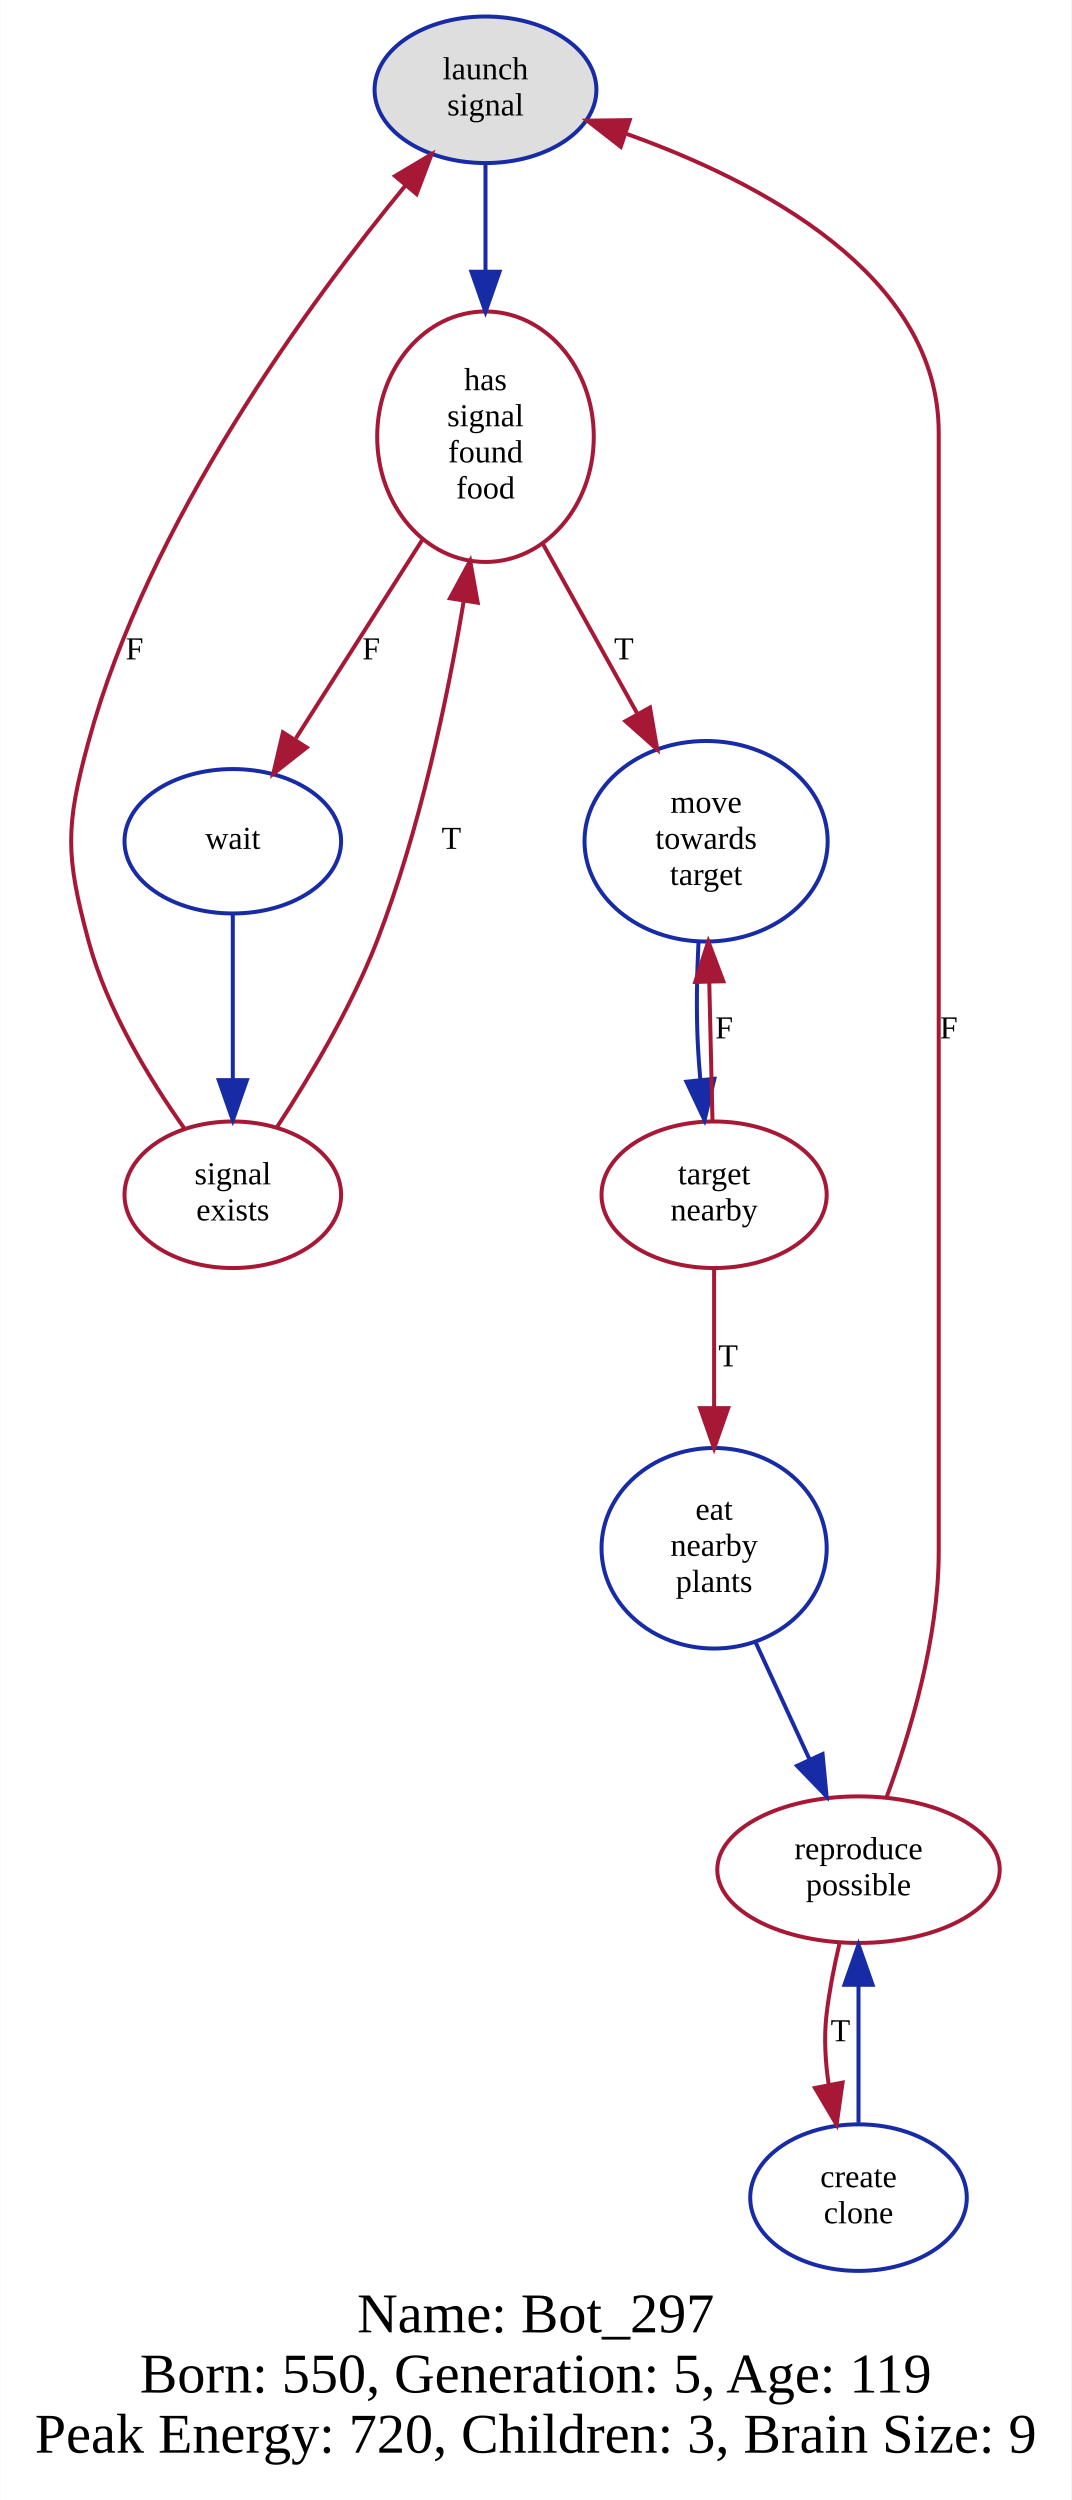
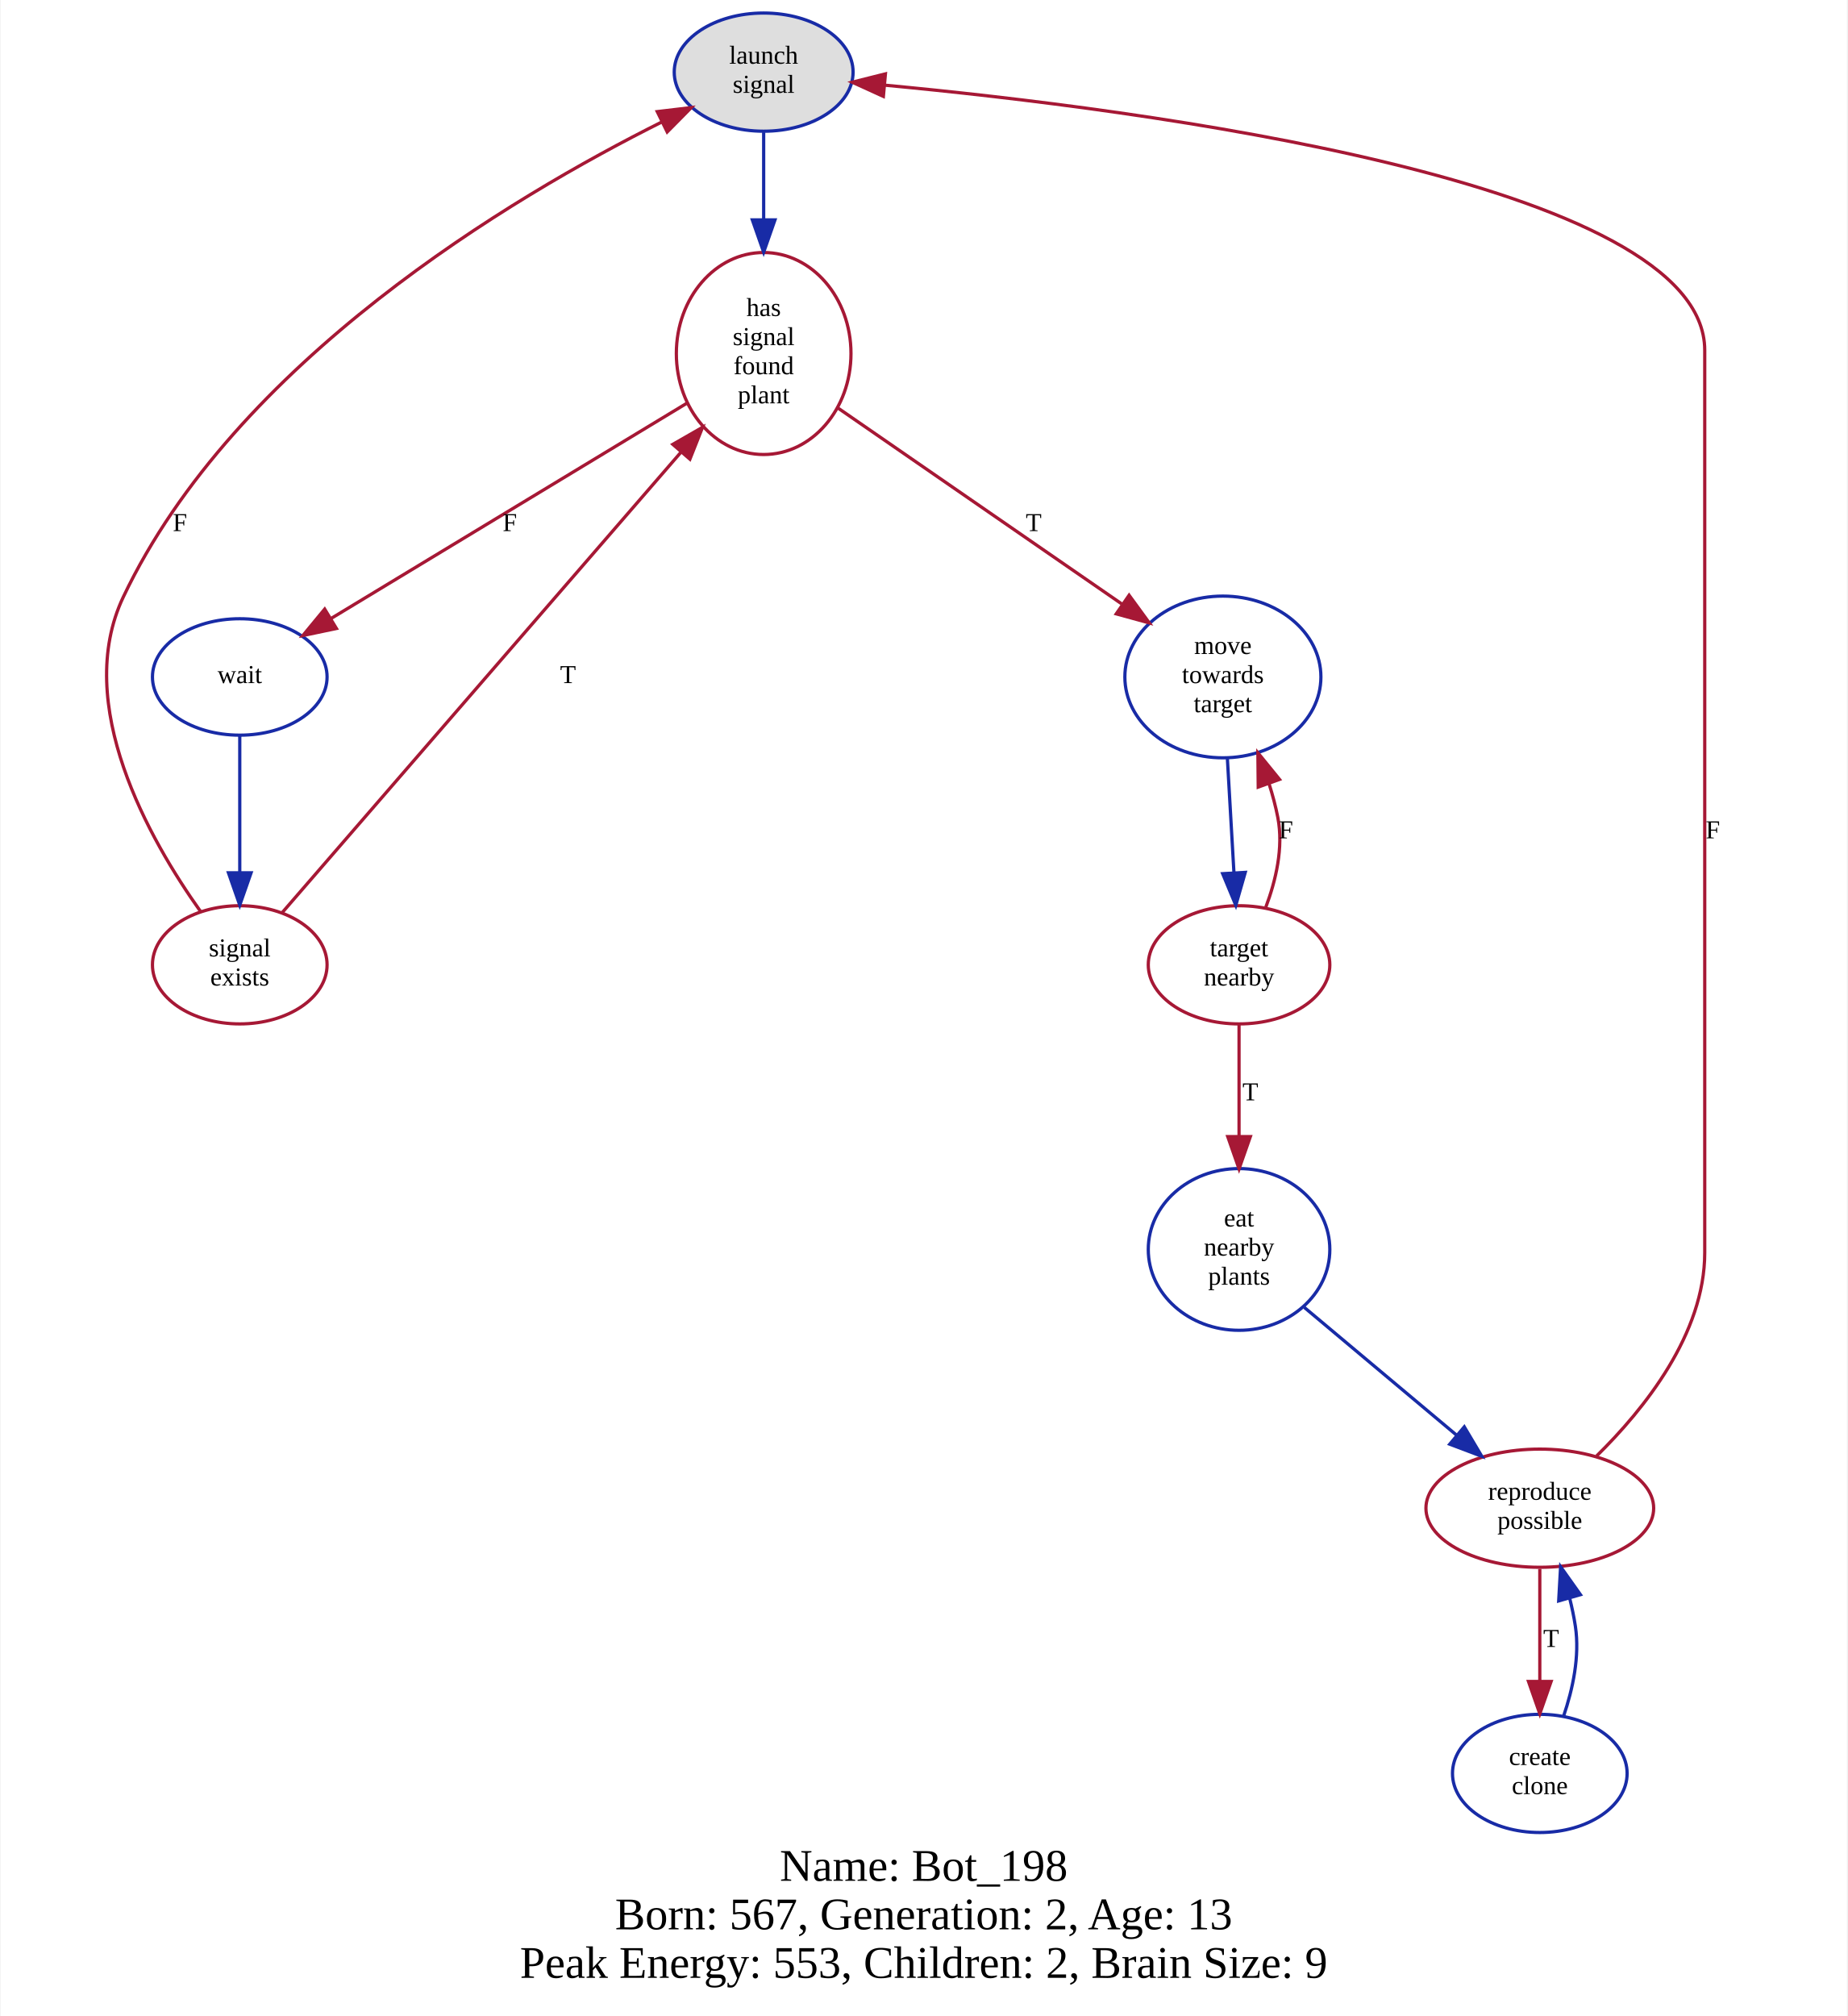
- <svg xmlns="http://www.w3.org/2000/svg" width="267pt" height="623pt" viewBox="0.00 0.00 267.00 623.30">
+ <svg xmlns="http://www.w3.org/2000/svg" width="571pt" height="623pt" viewBox="0.00 0.00 570.92 623.30">
  <g id="graph0" class="graph" transform="scale(1 1) rotate(0) translate(4 619.299)">
-     <polygon fill="white" stroke="none" points="-4,4 -4,-619.299 263,-619.299 263,4 -4,4" />
-     <text text-anchor="middle" x="129.5" y="-37.8" font-family="Times New Roman,serif" font-size="14.00">Name: Bot_297</text>
-     <text text-anchor="middle" x="129.5" y="-22.8" font-family="Times New Roman,serif" font-size="14.00">Born: 550, Generation: 5, Age: 119</text>
-     <text text-anchor="middle" x="129.5" y="-7.8" font-family="Times New Roman,serif" font-size="14.00">Peak Energy: 720, Children: 3, Brain Size: 9</text>
+     <polygon fill="white" stroke="none" points="-4,4 -4,-619.299 566.916,-619.299 566.916,4 -4,4" />
+     <text text-anchor="middle" x="281.458" y="-37.8" font-family="Times New Roman,serif" font-size="14.00">Name: Bot_198</text>
+     <text text-anchor="middle" x="281.458" y="-22.8" font-family="Times New Roman,serif" font-size="14.00">Born: 567, Generation: 2, Age: 13</text>
+     <text text-anchor="middle" x="281.458" y="-7.8" font-family="Times New Roman,serif" font-size="14.00">Peak Energy: 553, Children: 2, Brain Size: 9</text>
    <g id="node1" class="node">
-       <ellipse fill="#dedede" stroke="#182ba6" cx="116.977" cy="-596.914" rx="27.654" ry="18.27" />
-       <text text-anchor="middle" x="116.977" y="-599.514" font-family="Times New Roman,serif" font-size="8.00">launch</text>
-       <text text-anchor="middle" x="116.977" y="-590.514" font-family="Times New Roman,serif" font-size="8.00">signal</text>
+       <ellipse fill="#dedede" stroke="#182ba6" cx="231.963" cy="-597" rx="27.654" ry="18.27" />
+       <text text-anchor="middle" x="231.963" y="-599.6" font-family="Times New Roman,serif" font-size="8.00">launch</text>
+       <text text-anchor="middle" x="231.963" y="-590.6" font-family="Times New Roman,serif" font-size="8.00">signal</text>
    </g>
    <g id="node4" class="node">
-       <ellipse fill="none" stroke="#a61835" cx="116.977" cy="-510.416" rx="27" ry="31.226" />
-       <text text-anchor="middle" x="116.977" y="-522.016" font-family="Times New Roman,serif" font-size="8.00">has</text>
-       <text text-anchor="middle" x="116.977" y="-513.016" font-family="Times New Roman,serif" font-size="8.00">signal</text>
-       <text text-anchor="middle" x="116.977" y="-504.016" font-family="Times New Roman,serif" font-size="8.00">found</text>
-       <text text-anchor="middle" x="116.977" y="-495.016" font-family="Times New Roman,serif" font-size="8.00">food</text>
+       <ellipse fill="none" stroke="#a61835" cx="231.963" cy="-510" rx="27" ry="31.226" />
+       <text text-anchor="middle" x="231.963" y="-521.6" font-family="Times New Roman,serif" font-size="8.00">has</text>
+       <text text-anchor="middle" x="231.963" y="-512.6" font-family="Times New Roman,serif" font-size="8.00">signal</text>
+       <text text-anchor="middle" x="231.963" y="-503.6" font-family="Times New Roman,serif" font-size="8.00">found</text>
+       <text text-anchor="middle" x="231.963" y="-494.6" font-family="Times New Roman,serif" font-size="8.00">plant</text>
    </g>
    <g id="edge1" class="edge">
-       <path fill="none" stroke="#182ba6" d="M116.977,-578.406C116.977,-570.596 116.977,-561.045 116.977,-551.628" />
-       <polygon fill="#182ba6" stroke="#182ba6" points="120.478,-551.553 116.977,-541.553 113.478,-551.553 120.478,-551.553" />
+       <path fill="none" stroke="#182ba6" d="M231.963,-578.388C231.963,-570.532 231.963,-560.923 231.963,-551.451" />
+       <polygon fill="#182ba6" stroke="#182ba6" points="235.463,-551.316 231.963,-541.316 228.463,-551.316 235.463,-551.316" />
    </g>
    <g id="node2" class="node">
-       <ellipse fill="none" stroke="#a61835" cx="209.977" cy="-153.154" rx="35.211" ry="18.27" />
-       <text text-anchor="middle" x="209.977" y="-155.754" font-family="Times New Roman,serif" font-size="8.00">reproduce</text>
-       <text text-anchor="middle" x="209.977" y="-146.754" font-family="Times New Roman,serif" font-size="8.00">possible</text>
+       <ellipse fill="none" stroke="#a61835" cx="471.963" cy="-153" rx="35.211" ry="18.27" />
+       <text text-anchor="middle" x="471.963" y="-155.6" font-family="Times New Roman,serif" font-size="8.00">reproduce</text>
+       <text text-anchor="middle" x="471.963" y="-146.6" font-family="Times New Roman,serif" font-size="8.00">possible</text>
    </g>
    <g id="edge3" class="edge">
-       <path fill="none" stroke="#a61835" d="M216.972,-171.212C222.74,-186.83 229.977,-210.724 229.977,-232.288 229.977,-511.416 229.977,-511.416 229.977,-511.416 229.977,-550.821 185.361,-574.068 152.199,-585.904" />
-       <polygon fill="#a61835" stroke="#a61835" points="150.702,-582.714 142.337,-589.216 152.931,-589.35 150.702,-582.714" />
-       <text text-anchor="middle" x="232.477" y="-360.406" font-family="Times New Roman,serif" font-size="8.00">F</text>
+       <path fill="none" stroke="#a61835" d="M489.515,-169.133C504.267,-183.618 522.963,-206.922 522.963,-232 522.963,-511 522.963,-511 522.963,-511 522.963,-563.259 347.857,-585.589 269.311,-592.977" />
+       <polygon fill="#a61835" stroke="#a61835" points="268.982,-589.493 259.34,-593.883 269.616,-596.464 268.982,-589.493" />
+       <text text-anchor="middle" x="525.463" y="-360.1" font-family="Times New Roman,serif" font-size="8.00">F</text>
    </g>
    <g id="node3" class="node">
-       <ellipse fill="none" stroke="#182ba6" cx="209.977" cy="-71.385" rx="27" ry="18.27" />
-       <text text-anchor="middle" x="209.977" y="-73.985" font-family="Times New Roman,serif" font-size="8.00">create</text>
-       <text text-anchor="middle" x="209.977" y="-64.985" font-family="Times New Roman,serif" font-size="8.00">clone</text>
+       <ellipse fill="none" stroke="#182ba6" cx="471.963" cy="-71" rx="27" ry="18.27" />
+       <text text-anchor="middle" x="471.963" y="-73.6" font-family="Times New Roman,serif" font-size="8.00">create</text>
+       <text text-anchor="middle" x="471.963" y="-64.6" font-family="Times New Roman,serif" font-size="8.00">clone</text>
    </g>
    <g id="edge2" class="edge">
-       <path fill="none" stroke="#a61835" d="M205.21,-134.647C203.887,-128.987 202.634,-122.653 201.977,-116.77 201.348,-111.128 201.716,-105.122 202.568,-99.41" />
-       <polygon fill="#a61835" stroke="#a61835" points="206.004,-100.079 204.512,-89.59 199.137,-98.72 206.004,-100.079" />
-       <text text-anchor="middle" x="205.477" y="-110.37" font-family="Times New Roman,serif" font-size="8.00">T</text>
+       <path fill="none" stroke="#a61835" d="M471.963,-134.245C471.963,-124.025 471.963,-110.963 471.963,-99.446" />
+       <polygon fill="#a61835" stroke="#a61835" points="475.463,-99.43 471.963,-89.43 468.463,-99.43 475.463,-99.43" />
+       <text text-anchor="middle" x="475.463" y="-110.1" font-family="Times New Roman,serif" font-size="8.00">T</text>
    </g>
    <g id="edge4" class="edge">
-       <path fill="none" stroke="#182ba6" d="M209.977,-90.039C209.977,-100.047 209.977,-112.8 209.977,-124.143" />
-       <polygon fill="#182ba6" stroke="#182ba6" points="206.478,-124.451 209.977,-134.451 213.478,-124.451 206.478,-124.451" />
+       <path fill="none" stroke="#182ba6" d="M479.332,-88.758C482.142,-97.035 484.369,-107.215 482.963,-116.5 482.529,-119.371 481.907,-122.329 481.177,-125.256" />
+       <polygon fill="#182ba6" stroke="#182ba6" points="477.802,-124.331 478.396,-134.909 484.528,-126.269 477.802,-124.331" />
    </g>
    <g id="node5" class="node">
-       <ellipse fill="none" stroke="#182ba6" cx="53.977" cy="-409.555" rx="27" ry="18" />
-       <text text-anchor="middle" x="53.977" y="-407.655" font-family="Times New Roman,serif" font-size="8.00">wait</text>
+       <ellipse fill="none" stroke="#182ba6" cx="69.963" cy="-410" rx="27" ry="18" />
+       <text text-anchor="middle" x="69.963" y="-408.1" font-family="Times New Roman,serif" font-size="8.00">wait</text>
    </g>
    <g id="edge6" class="edge">
-       <path fill="none" stroke="#a61835" d="M101.404,-484.979C91.748,-469.826 79.383,-450.422 69.699,-435.226" />
-       <polygon fill="#a61835" stroke="#a61835" points="72.39,-432.936 64.064,-426.384 66.487,-436.698 72.39,-432.936" />
-       <text text-anchor="middle" x="88.477" y="-454.904" font-family="Times New Roman,serif" font-size="8.00">F</text>
+       <path fill="none" stroke="#a61835" d="M208.407,-494.75C179.175,-477.066 129.376,-446.941 98.148,-428.05" />
+       <polygon fill="#a61835" stroke="#a61835" points="99.848,-424.988 89.48,-422.807 96.225,-430.977 99.848,-424.988" />
+       <text text-anchor="middle" x="153.463" y="-455.1" font-family="Times New Roman,serif" font-size="8.00">F</text>
    </g>
    <g id="node6" class="node">
-       <ellipse fill="none" stroke="#182ba6" cx="171.977" cy="-409.555" rx="30.311" ry="25" />
-       <text text-anchor="middle" x="171.977" y="-416.655" font-family="Times New Roman,serif" font-size="8.00">move</text>
-       <text text-anchor="middle" x="171.977" y="-407.655" font-family="Times New Roman,serif" font-size="8.00">towards</text>
-       <text text-anchor="middle" x="171.977" y="-398.655" font-family="Times New Roman,serif" font-size="8.00">target</text>
+       <ellipse fill="none" stroke="#182ba6" cx="373.963" cy="-410" rx="30.311" ry="25" />
+       <text text-anchor="middle" x="373.963" y="-417.1" font-family="Times New Roman,serif" font-size="8.00">move</text>
+       <text text-anchor="middle" x="373.963" y="-408.1" font-family="Times New Roman,serif" font-size="8.00">towards</text>
+       <text text-anchor="middle" x="373.963" y="-399.1" font-family="Times New Roman,serif" font-size="8.00">target</text>
    </g>
    <g id="edge5" class="edge">
-       <path fill="none" stroke="#a61835" d="M131.284,-483.7C138.474,-470.777 147.24,-455.021 154.792,-441.446" />
-       <polygon fill="#a61835" stroke="#a61835" points="157.989,-442.898 159.792,-432.458 151.872,-439.495 157.989,-442.898" />
-       <text text-anchor="middle" x="151.477" y="-454.904" font-family="Times New Roman,serif" font-size="8.00">T</text>
+       <path fill="none" stroke="#a61835" d="M254.778,-493.255C278.586,-476.824 316.079,-450.948 342.649,-432.611" />
+       <polygon fill="#a61835" stroke="#a61835" points="344.963,-435.267 351.205,-426.706 340.987,-429.506 344.963,-435.267" />
+       <text text-anchor="middle" x="315.463" y="-455.1" font-family="Times New Roman,serif" font-size="8.00">T</text>
    </g>
    <g id="node9" class="node">
-       <ellipse fill="none" stroke="#a61835" cx="53.977" cy="-321.421" rx="27" ry="18.27" />
-       <text text-anchor="middle" x="53.977" y="-324.021" font-family="Times New Roman,serif" font-size="8.00">signal</text>
-       <text text-anchor="middle" x="53.977" y="-315.021" font-family="Times New Roman,serif" font-size="8.00">exists</text>
+       <ellipse fill="none" stroke="#a61835" cx="69.963" cy="-321" rx="27" ry="18.27" />
+       <text text-anchor="middle" x="69.963" y="-323.6" font-family="Times New Roman,serif" font-size="8.00">signal</text>
+       <text text-anchor="middle" x="69.963" y="-314.6" font-family="Times New Roman,serif" font-size="8.00">exists</text>
    </g>
    <g id="edge7" class="edge">
-       <path fill="none" stroke="#182ba6" d="M53.977,-391.538C53.977,-379.777 53.977,-363.866 53.977,-350.274" />
-       <polygon fill="#182ba6" stroke="#182ba6" points="57.477,-349.995 53.977,-339.995 50.477,-349.995 57.477,-349.995" />
+       <path fill="none" stroke="#182ba6" d="M69.963,-391.812C69.963,-379.736 69.963,-363.328 69.963,-349.453" />
+       <polygon fill="#182ba6" stroke="#182ba6" points="73.463,-349.45 69.963,-339.45 66.463,-349.451 73.463,-349.45" />
    </g>
    <g id="node7" class="node">
-       <ellipse fill="none" stroke="#a61835" cx="173.977" cy="-321.421" rx="28.07" ry="18.27" />
-       <text text-anchor="middle" x="173.977" y="-324.021" font-family="Times New Roman,serif" font-size="8.00">target</text>
-       <text text-anchor="middle" x="173.977" y="-315.021" font-family="Times New Roman,serif" font-size="8.00">nearby</text>
+       <ellipse fill="none" stroke="#a61835" cx="378.963" cy="-321" rx="28.07" ry="18.27" />
+       <text text-anchor="middle" x="378.963" y="-323.6" font-family="Times New Roman,serif" font-size="8.00">target</text>
+       <text text-anchor="middle" x="378.963" y="-314.6" font-family="Times New Roman,serif" font-size="8.00">nearby</text>
    </g>
    <g id="edge8" class="edge">
-       <path fill="none" stroke="#182ba6" d="M170.102,-384.794C169.678,-376.279 169.481,-366.61 169.977,-357.806 170.12,-355.268 170.321,-352.632 170.556,-349.995" />
-       <polygon fill="#182ba6" stroke="#182ba6" points="174.04,-350.335 171.592,-340.027 167.077,-349.611 174.04,-350.335" />
+       <path fill="none" stroke="#182ba6" d="M375.33,-385.227C375.961,-374.247 376.714,-361.139 377.371,-349.712" />
+       <polygon fill="#182ba6" stroke="#182ba6" points="380.884,-349.581 377.963,-339.397 373.895,-349.179 380.884,-349.581" />
    </g>
    <g id="edge10" class="edge">
-       <path fill="none" stroke="#a61835" d="M173.569,-340.004C173.338,-349.941 173.042,-362.705 172.768,-374.519" />
-       <polygon fill="#a61835" stroke="#a61835" points="169.268,-374.483 172.535,-384.562 176.266,-374.646 169.268,-374.483" />
-       <text text-anchor="middle" x="176.477" y="-360.406" font-family="Times New Roman,serif" font-size="8.00">F</text>
+       <path fill="none" stroke="#a61835" d="M387.222,-338.769C390.339,-347.049 392.749,-357.228 390.963,-366.5 390.297,-369.96 389.351,-373.497 388.243,-376.98" />
+       <polygon fill="#a61835" stroke="#a61835" points="384.894,-375.95 384.787,-386.545 391.477,-378.329 384.894,-375.95" />
+       <text text-anchor="middle" x="393.463" y="-360.1" font-family="Times New Roman,serif" font-size="8.00">F</text>
    </g>
    <g id="node8" class="node">
-       <ellipse fill="none" stroke="#182ba6" cx="173.977" cy="-233.288" rx="28.07" ry="25" />
-       <text text-anchor="middle" x="173.977" y="-240.388" font-family="Times New Roman,serif" font-size="8.00">eat</text>
-       <text text-anchor="middle" x="173.977" y="-231.388" font-family="Times New Roman,serif" font-size="8.00">nearby</text>
-       <text text-anchor="middle" x="173.977" y="-222.388" font-family="Times New Roman,serif" font-size="8.00">plants</text>
+       <ellipse fill="none" stroke="#182ba6" cx="378.963" cy="-233" rx="28.07" ry="25" />
+       <text text-anchor="middle" x="378.963" y="-240.1" font-family="Times New Roman,serif" font-size="8.00">eat</text>
+       <text text-anchor="middle" x="378.963" y="-231.1" font-family="Times New Roman,serif" font-size="8.00">nearby</text>
+       <text text-anchor="middle" x="378.963" y="-222.1" font-family="Times New Roman,serif" font-size="8.00">plants</text>
    </g>
    <g id="edge9" class="edge">
-       <path fill="none" stroke="#a61835" d="M173.977,-302.991C173.977,-293.03 173.977,-280.192 173.977,-268.314" />
-       <polygon fill="#a61835" stroke="#a61835" points="177.478,-268.22 173.977,-258.22 170.478,-268.22 177.478,-268.22" />
-       <text text-anchor="middle" x="177.477" y="-278.637" font-family="Times New Roman,serif" font-size="8.00">T</text>
+       <path fill="none" stroke="#a61835" d="M378.963,-302.597C378.963,-292.651 378.963,-279.833 378.963,-267.973" />
+       <polygon fill="#a61835" stroke="#a61835" points="382.463,-267.895 378.963,-257.895 375.463,-267.895 382.463,-267.895" />
+       <text text-anchor="middle" x="382.463" y="-279.1" font-family="Times New Roman,serif" font-size="8.00">T</text>
    </g>
    <g id="edge11" class="edge">
-       <path fill="none" stroke="#182ba6" d="M184.197,-210.107C188.438,-200.903 193.392,-190.151 197.818,-180.545" />
-       <polygon fill="#182ba6" stroke="#182ba6" points="201.015,-181.969 202.021,-171.422 194.658,-179.04 201.015,-181.969" />
+       <path fill="none" stroke="#182ba6" d="M399.143,-215.075C412.936,-203.507 431.335,-188.075 446.188,-175.618" />
+       <polygon fill="#182ba6" stroke="#182ba6" points="448.611,-178.154 454.023,-169.046 444.112,-172.791 448.611,-178.154" />
    </g>
    <g id="edge13" class="edge">
-       <path fill="none" stroke="#a61835" d="M41.831,-338.06C33.294,-350.092 22.604,-367.533 17.977,-384.806 12.286,-406.056 12.203,-413.076 17.977,-434.304 32.898,-489.153 72.766,-543.572 97.115,-573.162" />
-       <polygon fill="#a61835" stroke="#a61835" points="94.433,-575.411 103.538,-580.83 99.799,-570.916 94.433,-575.411" />
-       <text text-anchor="middle" x="29.477" y="-454.904" font-family="Times New Roman,serif" font-size="8.00">F</text>
+       <path fill="none" stroke="#a61835" d="M57.867,-337.449C42.066,-359.641 18.175,-401.529 33.963,-434.749 68.591,-507.608 154.028,-558.36 200.549,-581.622" />
+       <polygon fill="#a61835" stroke="#a61835" points="199.06,-584.789 209.581,-586.036 202.134,-578.5 199.06,-584.789" />
+       <text text-anchor="middle" x="51.463" y="-455.1" font-family="Times New Roman,serif" font-size="8.00">F</text>
    </g>
    <g id="edge12" class="edge">
-       <path fill="none" stroke="#a61835" d="M65.064,-338.405C73.06,-350.613 83.538,-368.124 89.977,-384.806 100.509,-412.091 107.362,-444.404 111.528,-469.288" />
-       <polygon fill="#a61835" stroke="#a61835" points="108.119,-470.138 113.152,-479.461 115.032,-469.034 108.119,-470.138" />
-       <text text-anchor="middle" x="108.477" y="-407.655" font-family="Times New Roman,serif" font-size="8.00">T</text>
+       <path fill="none" stroke="#a61835" d="M83.146,-337.218C110.009,-368.226 171.492,-439.197 206.444,-479.543" />
+       <polygon fill="#a61835" stroke="#a61835" points="203.87,-481.916 213.063,-487.183 209.16,-477.333 203.87,-481.916" />
+       <text text-anchor="middle" x="171.463" y="-408.1" font-family="Times New Roman,serif" font-size="8.00">T</text>
    </g>
  </g>
</svg>
